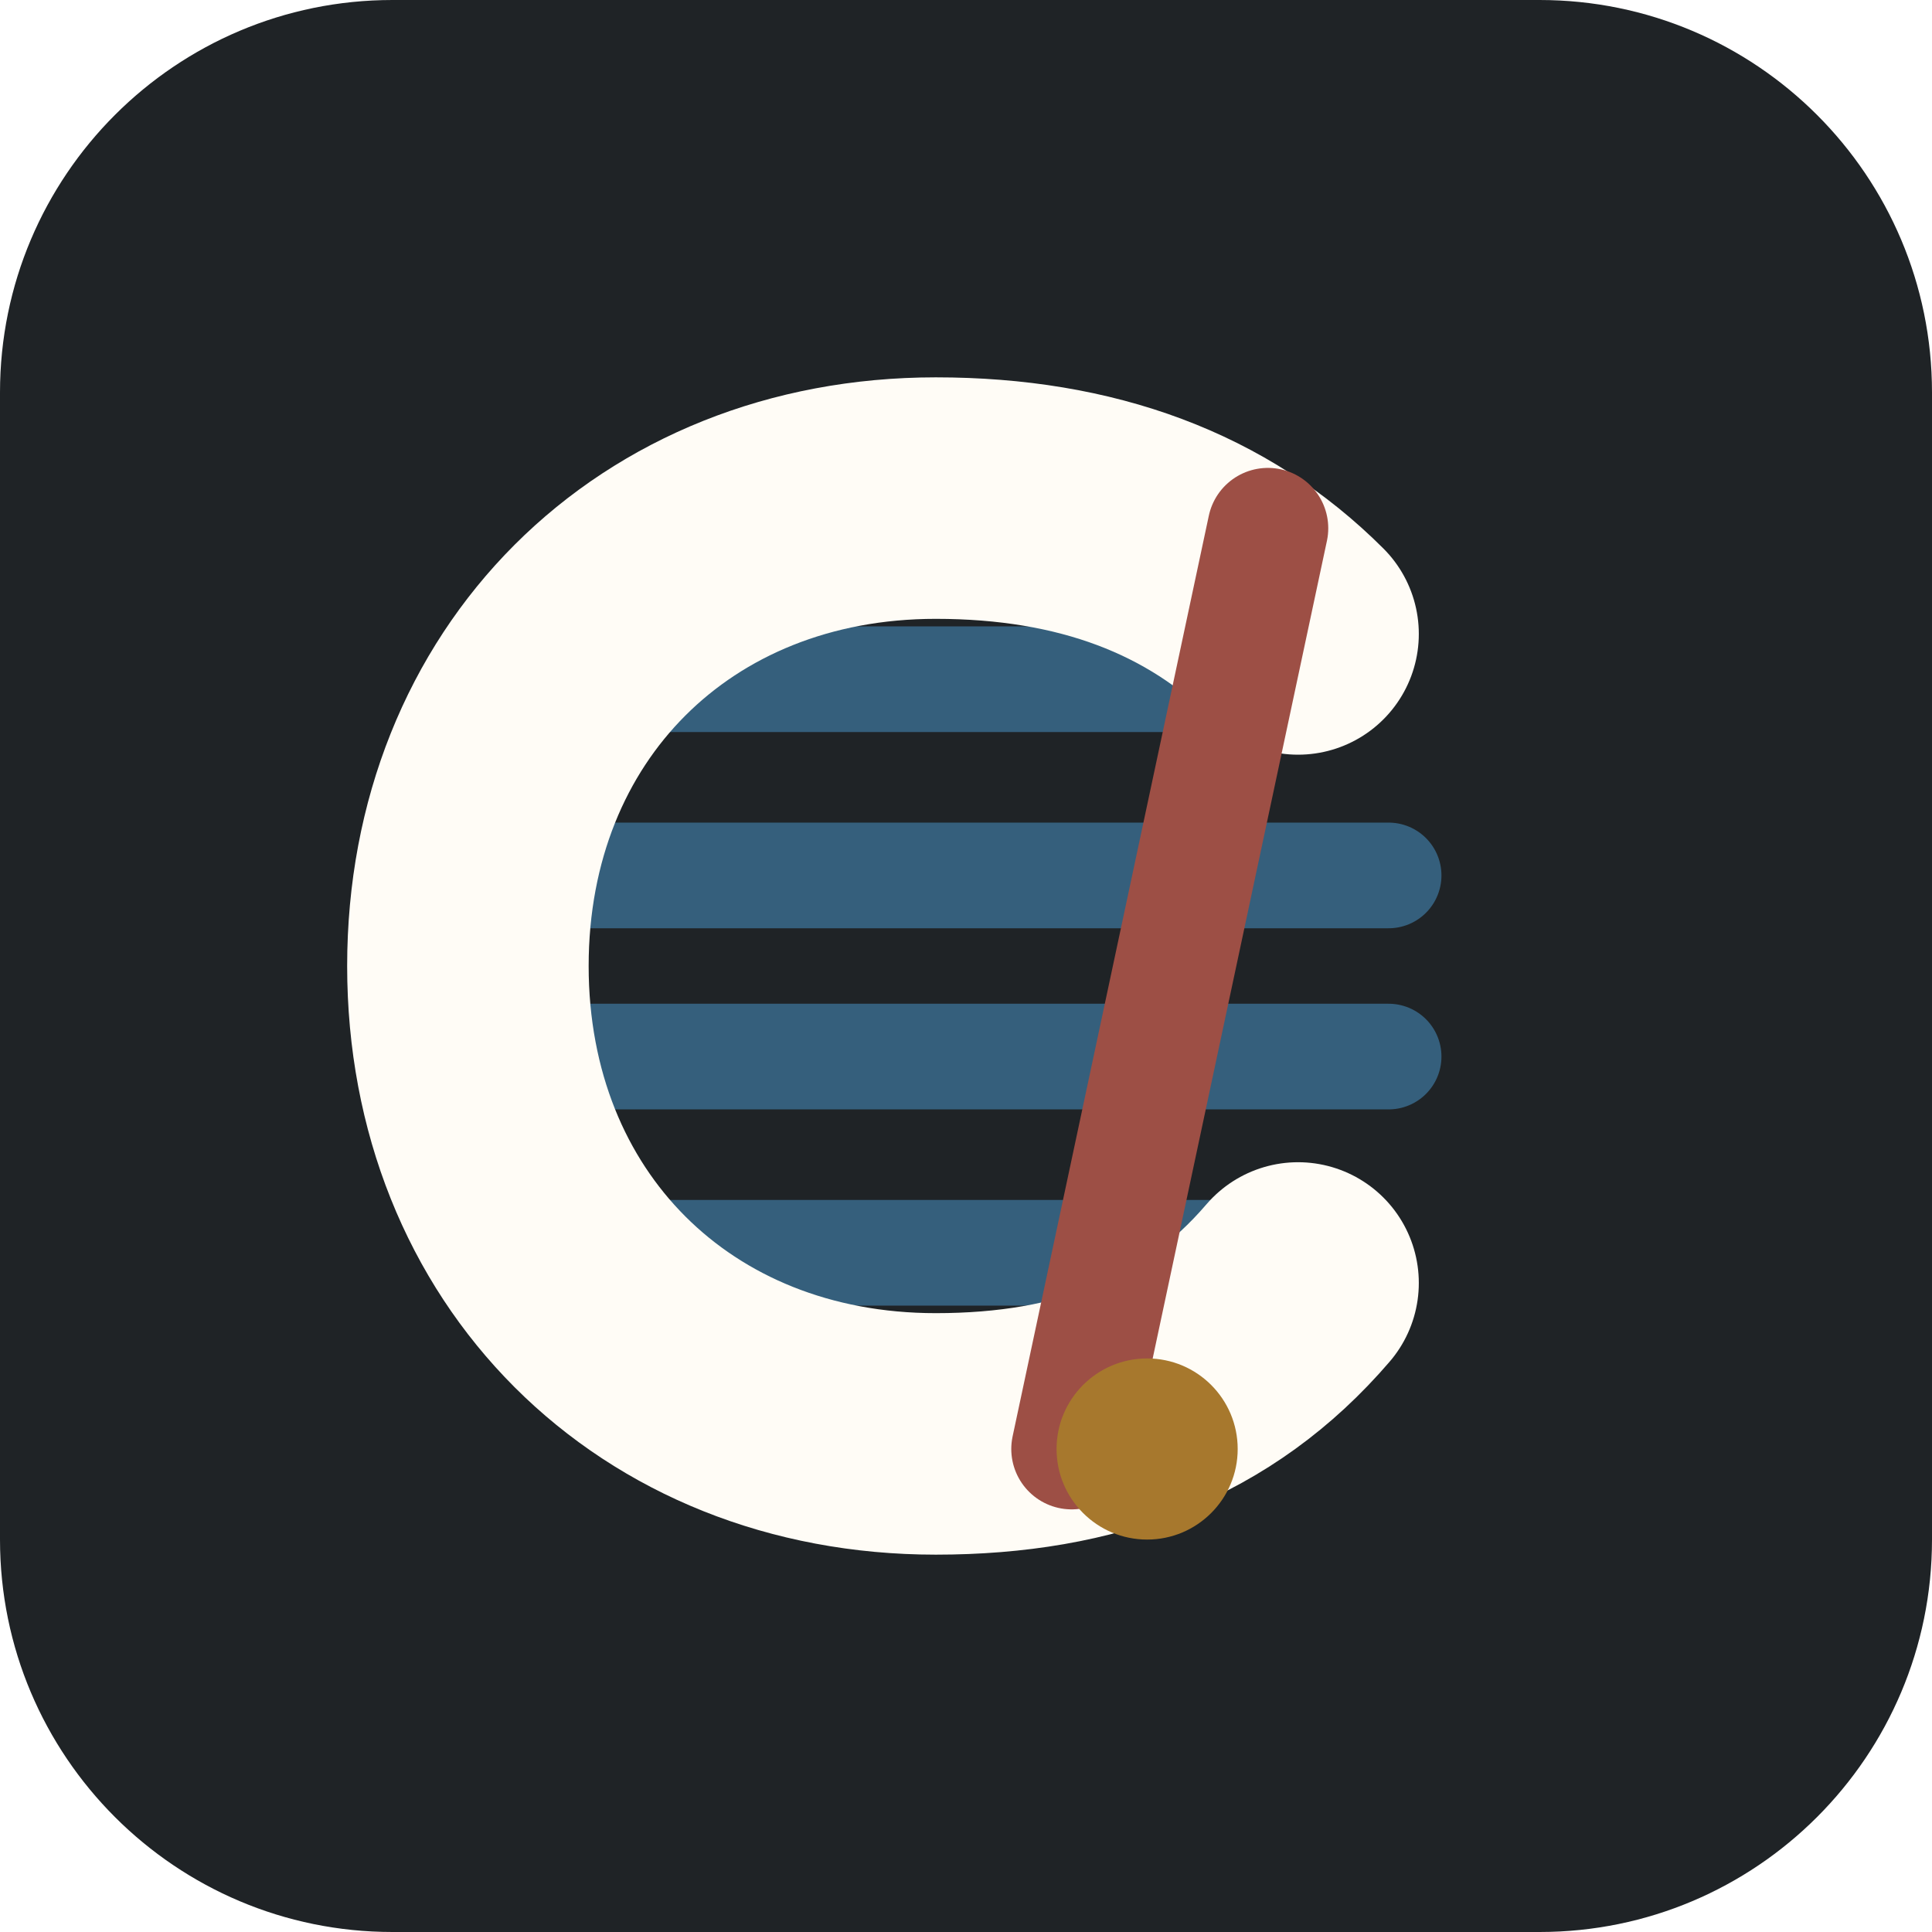
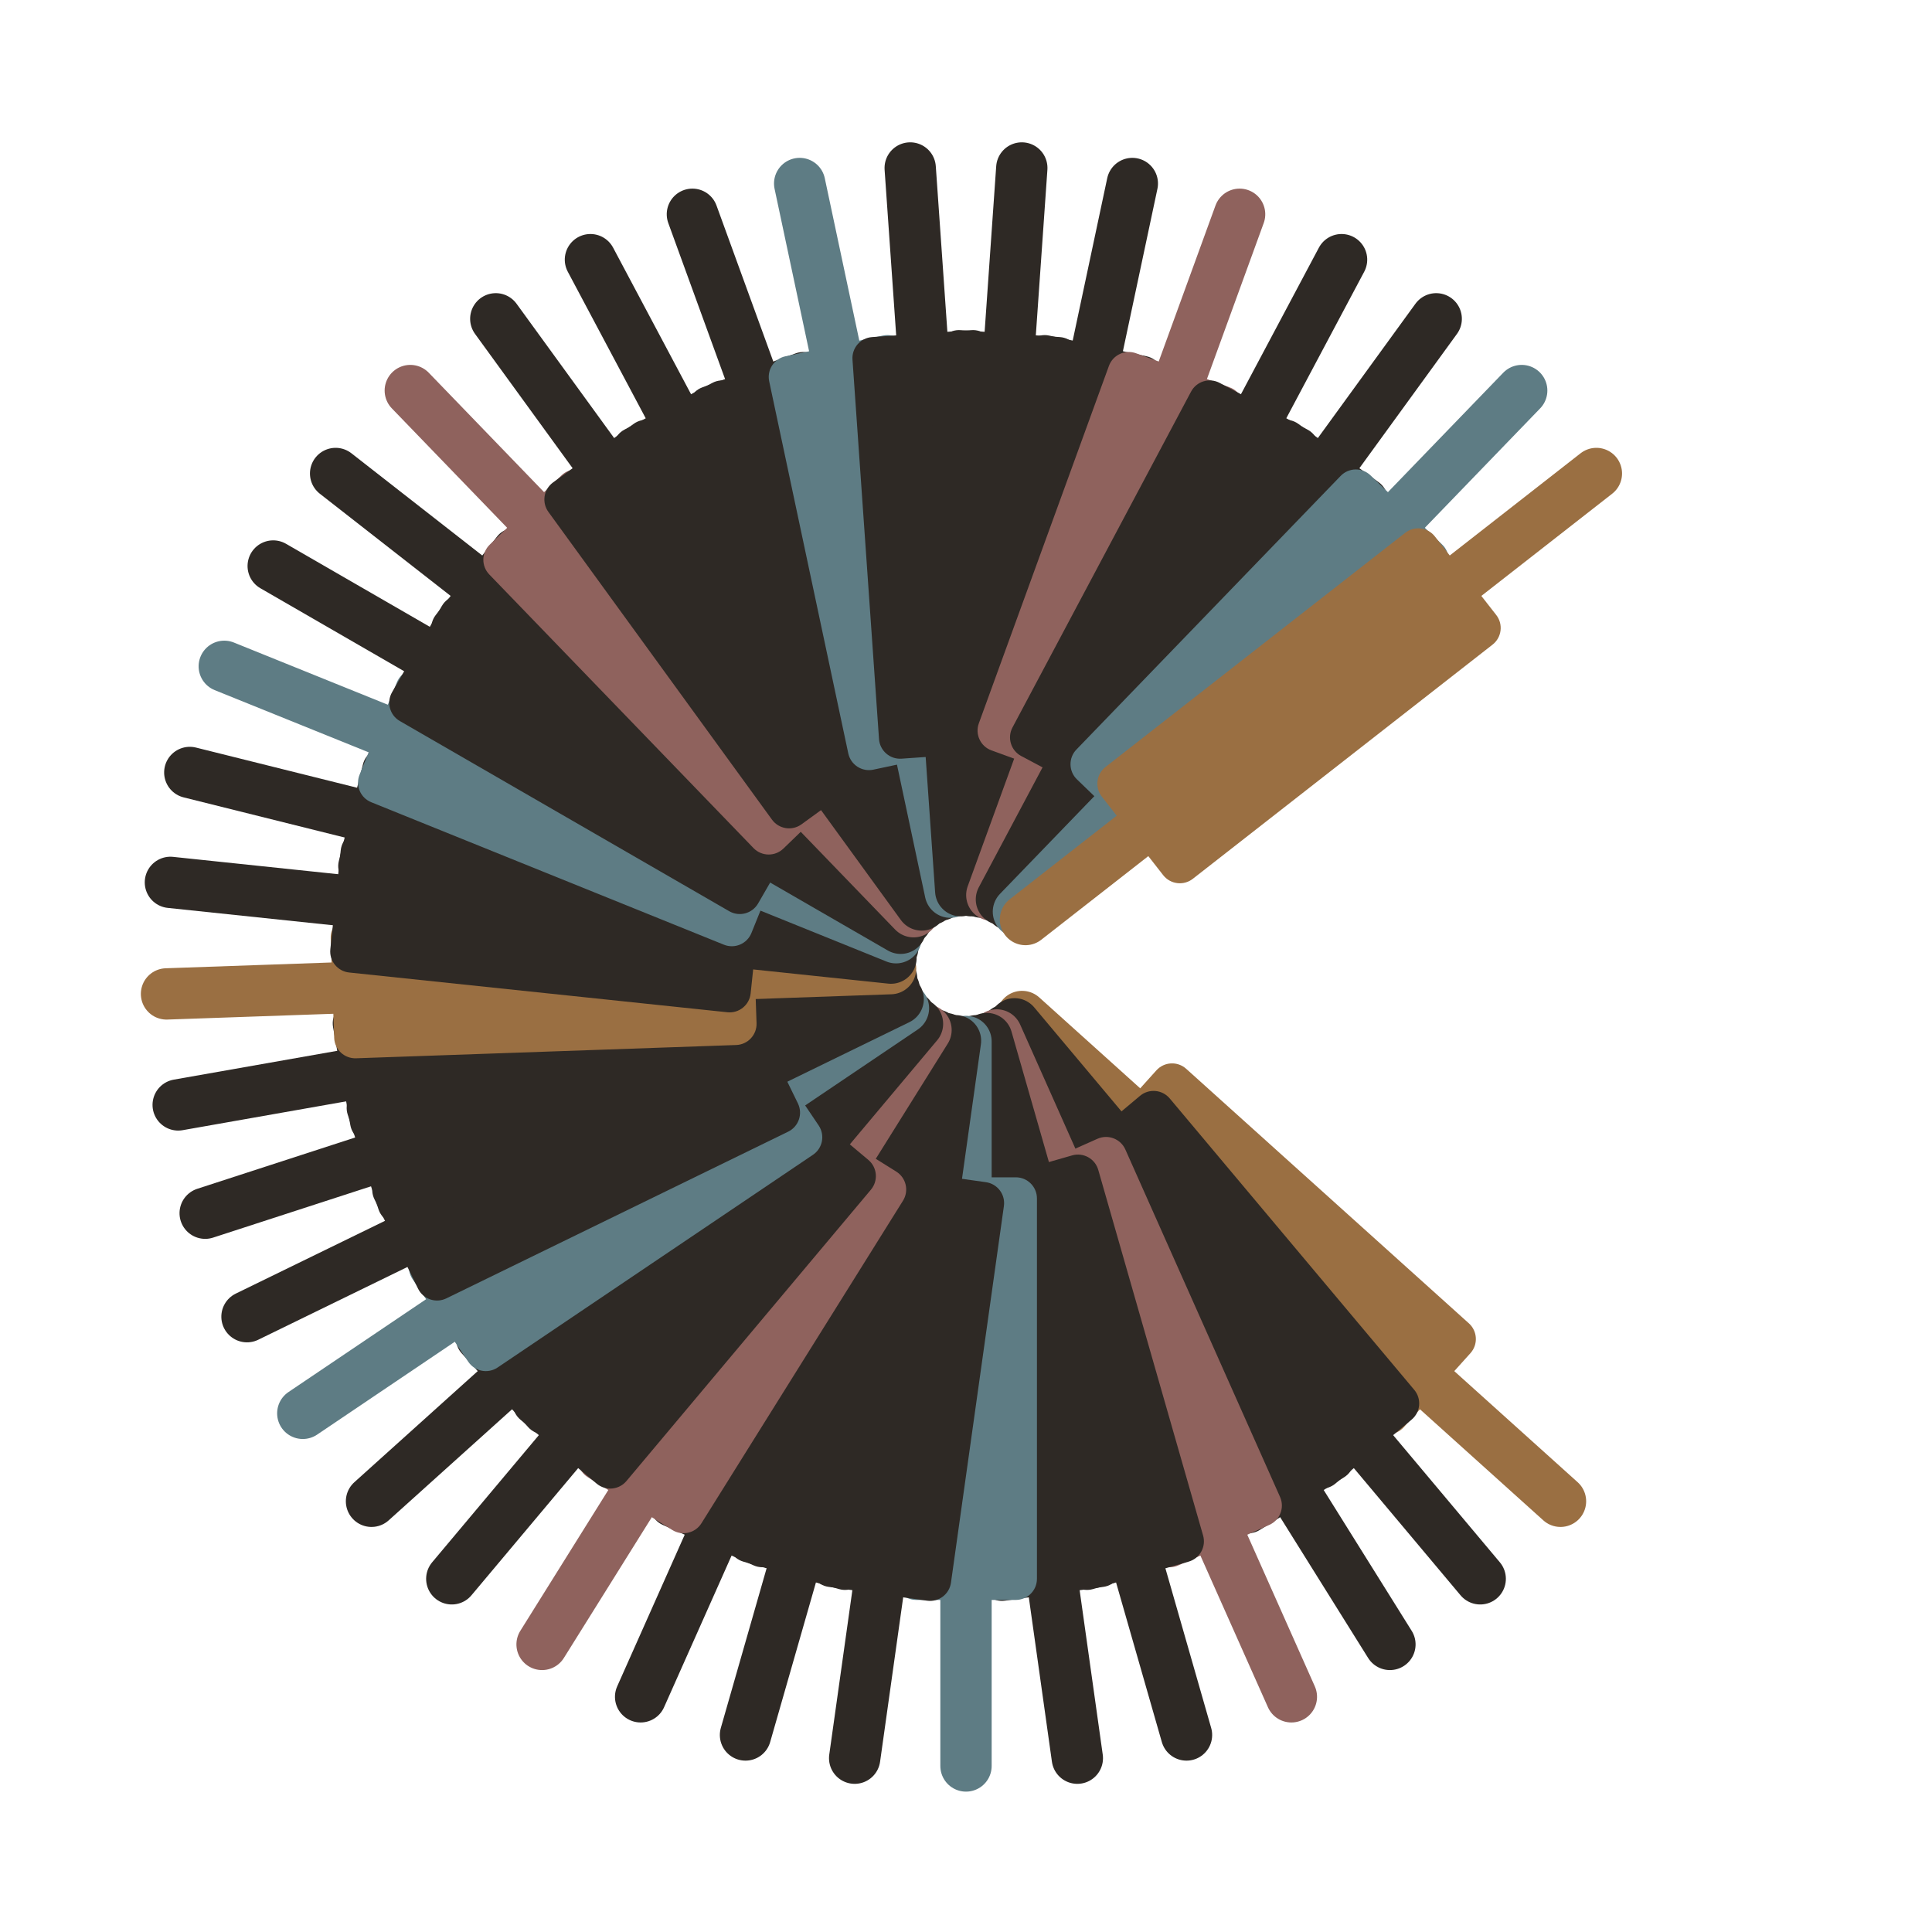
<svg xmlns="http://www.w3.org/2000/svg" viewBox="0 0 128 128" role="img" aria-label="Curtis mark">
-   <rect width="128" height="128" rx="26" fill="#1f2326" />
-   <path d="M39 45h50M34 58h58M34 70h58M39 83h43" fill="none" stroke="#355f7c" stroke-width="7" stroke-linecap="round" />
-   <path d="M86 42c-6-6-14-9-24-9-18 0-31 13-31 31s13 31 31 31c10 0 18-3 24-10" fill="none" stroke="#fffcf6" stroke-width="16" stroke-linecap="round" stroke-linejoin="round" />
-   <path d="M84 35 71 96" fill="none" stroke="#9d4f45" stroke-width="8" stroke-linecap="round" />
-   <circle cx="76" cy="96" r="6" fill="#a7782d" />
+   <defs>
+     <g id="key">
+       <path d="M64 11v48" fill="none" stroke="currentColor" stroke-width="3.4" stroke-linecap="round" />
+       <rect x="59.3" y="22" width="9.4" height="28" rx="1.4" fill="currentColor" />
+     </g>
+   </defs>
+   <g>
+     <use href="#key" transform="rotate(132 64 64)" color="#9a6f42" />
+     <use href="#key" transform="rotate(140 64 64)" color="#2e2925" />
+     <use href="#key" transform="rotate(148 64 64)" color="#2e2925" />
+     <use href="#key" transform="rotate(156 64 64)" color="#8f625d" />
+     <use href="#key" transform="rotate(164 64 64)" color="#2e2925" />
+     <use href="#key" transform="rotate(172 64 64)" color="#2e2925" />
+     <use href="#key" transform="rotate(180 64 64)" color="#5e7c84" />
+     <use href="#key" transform="rotate(188 64 64)" color="#2e2925" />
+     <use href="#key" transform="rotate(196 64 64)" color="#2e2925" />
+     <use href="#key" transform="rotate(204 64 64)" color="#2e2925" />
+     <use href="#key" transform="rotate(212 64 64)" color="#8f625d" />
+     <use href="#key" transform="rotate(220 64 64)" color="#2e2925" />
+     <use href="#key" transform="rotate(228 64 64)" color="#2e2925" />
+     <use href="#key" transform="rotate(236 64 64)" color="#5e7c84" />
+     <use href="#key" transform="rotate(244 64 64)" color="#2e2925" />
+     <use href="#key" transform="rotate(252 64 64)" color="#2e2925" />
+     <use href="#key" transform="rotate(260 64 64)" color="#2e2925" />
+     <use href="#key" transform="rotate(268 64 64)" color="#9a6f42" />
+     <use href="#key" transform="rotate(276 64 64)" color="#2e2925" />
+     <use href="#key" transform="rotate(284 64 64)" color="#2e2925" />
+     <use href="#key" transform="rotate(292 64 64)" color="#5e7c84" />
+     <use href="#key" transform="rotate(300 64 64)" color="#2e2925" />
+     <use href="#key" transform="rotate(308 64 64)" color="#2e2925" />
+     <use href="#key" transform="rotate(316 64 64)" color="#8f625d" />
+     <use href="#key" transform="rotate(324 64 64)" color="#2e2925" />
+     <use href="#key" transform="rotate(332 64 64)" color="#2e2925" />
+     <use href="#key" transform="rotate(340 64 64)" color="#2e2925" />
+     <use href="#key" transform="rotate(348 64 64)" color="#5e7c84" />
+     <use href="#key" transform="rotate(356 64 64)" color="#2e2925" />
+     <use href="#key" transform="rotate(364 64 64)" color="#2e2925" />
+     <use href="#key" transform="rotate(372 64 64)" color="#2e2925" />
+     <use href="#key" transform="rotate(380 64 64)" color="#8f625d" />
+     <use href="#key" transform="rotate(388 64 64)" color="#2e2925" />
+     <use href="#key" transform="rotate(396 64 64)" color="#2e2925" />
+     <use href="#key" transform="rotate(404 64 64)" color="#5e7c84" />
+     <use href="#key" transform="rotate(412 64 64)" color="#9a6f42" />
+   </g>
</svg>
